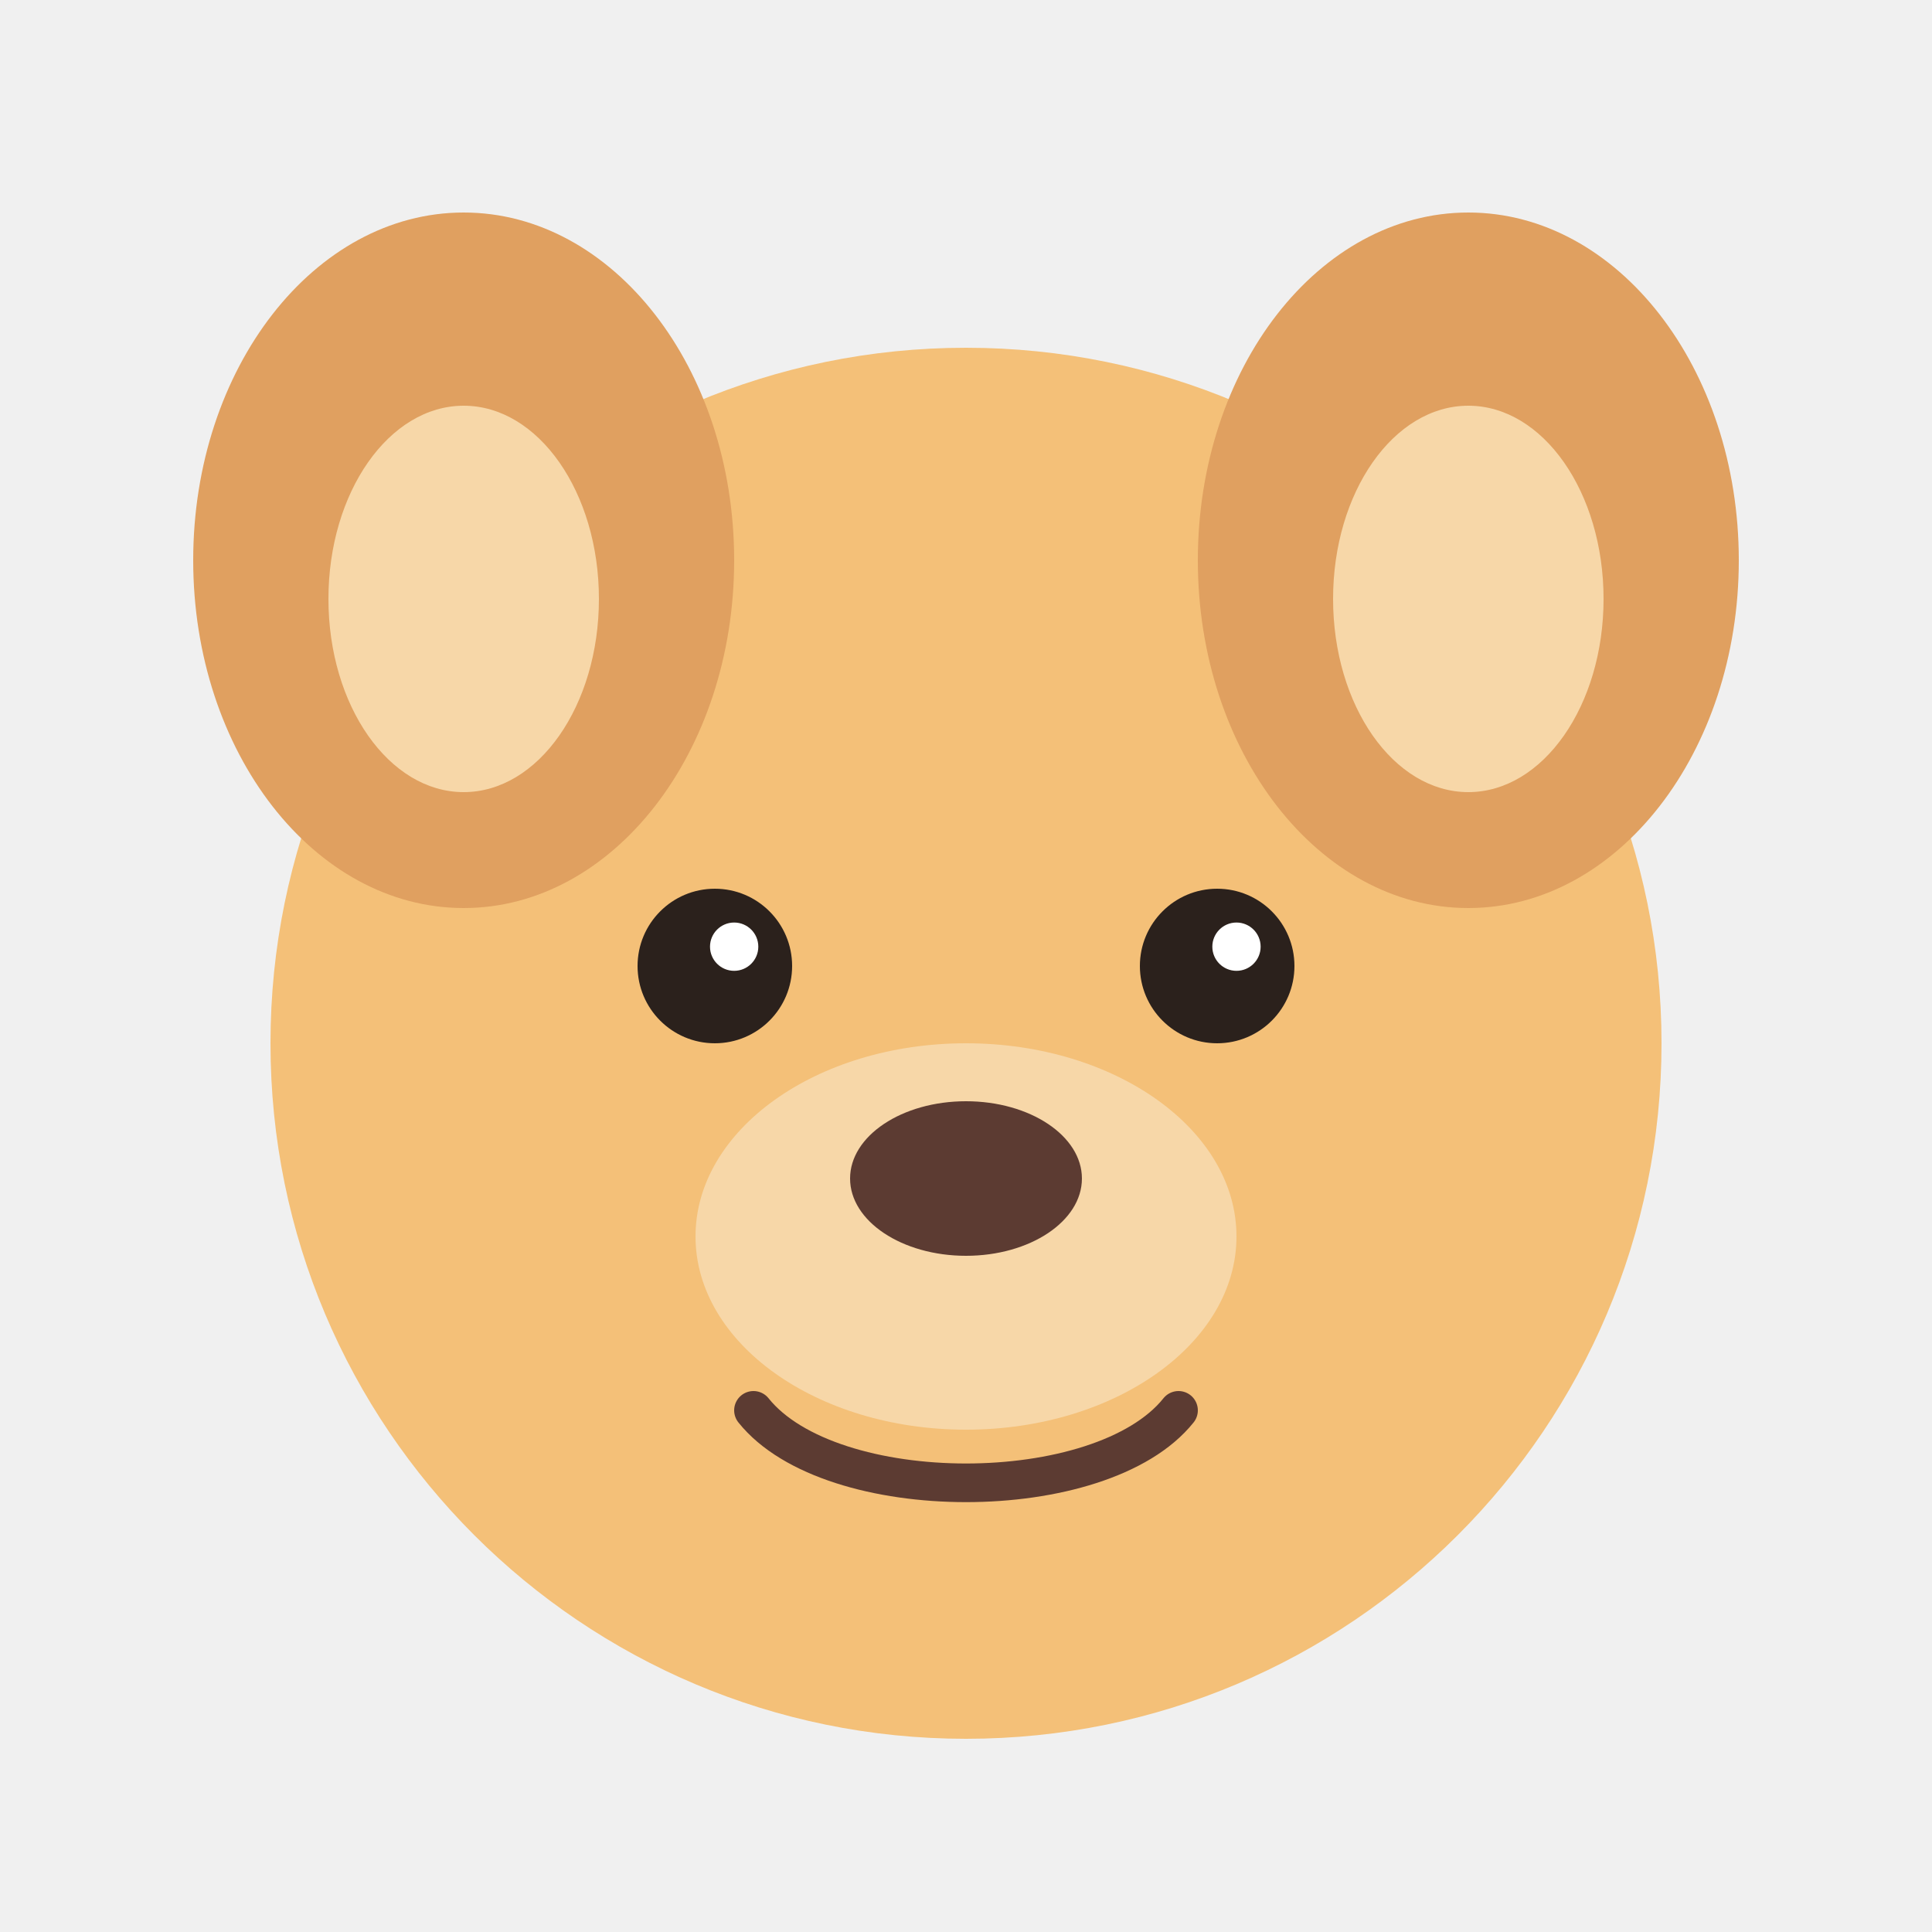
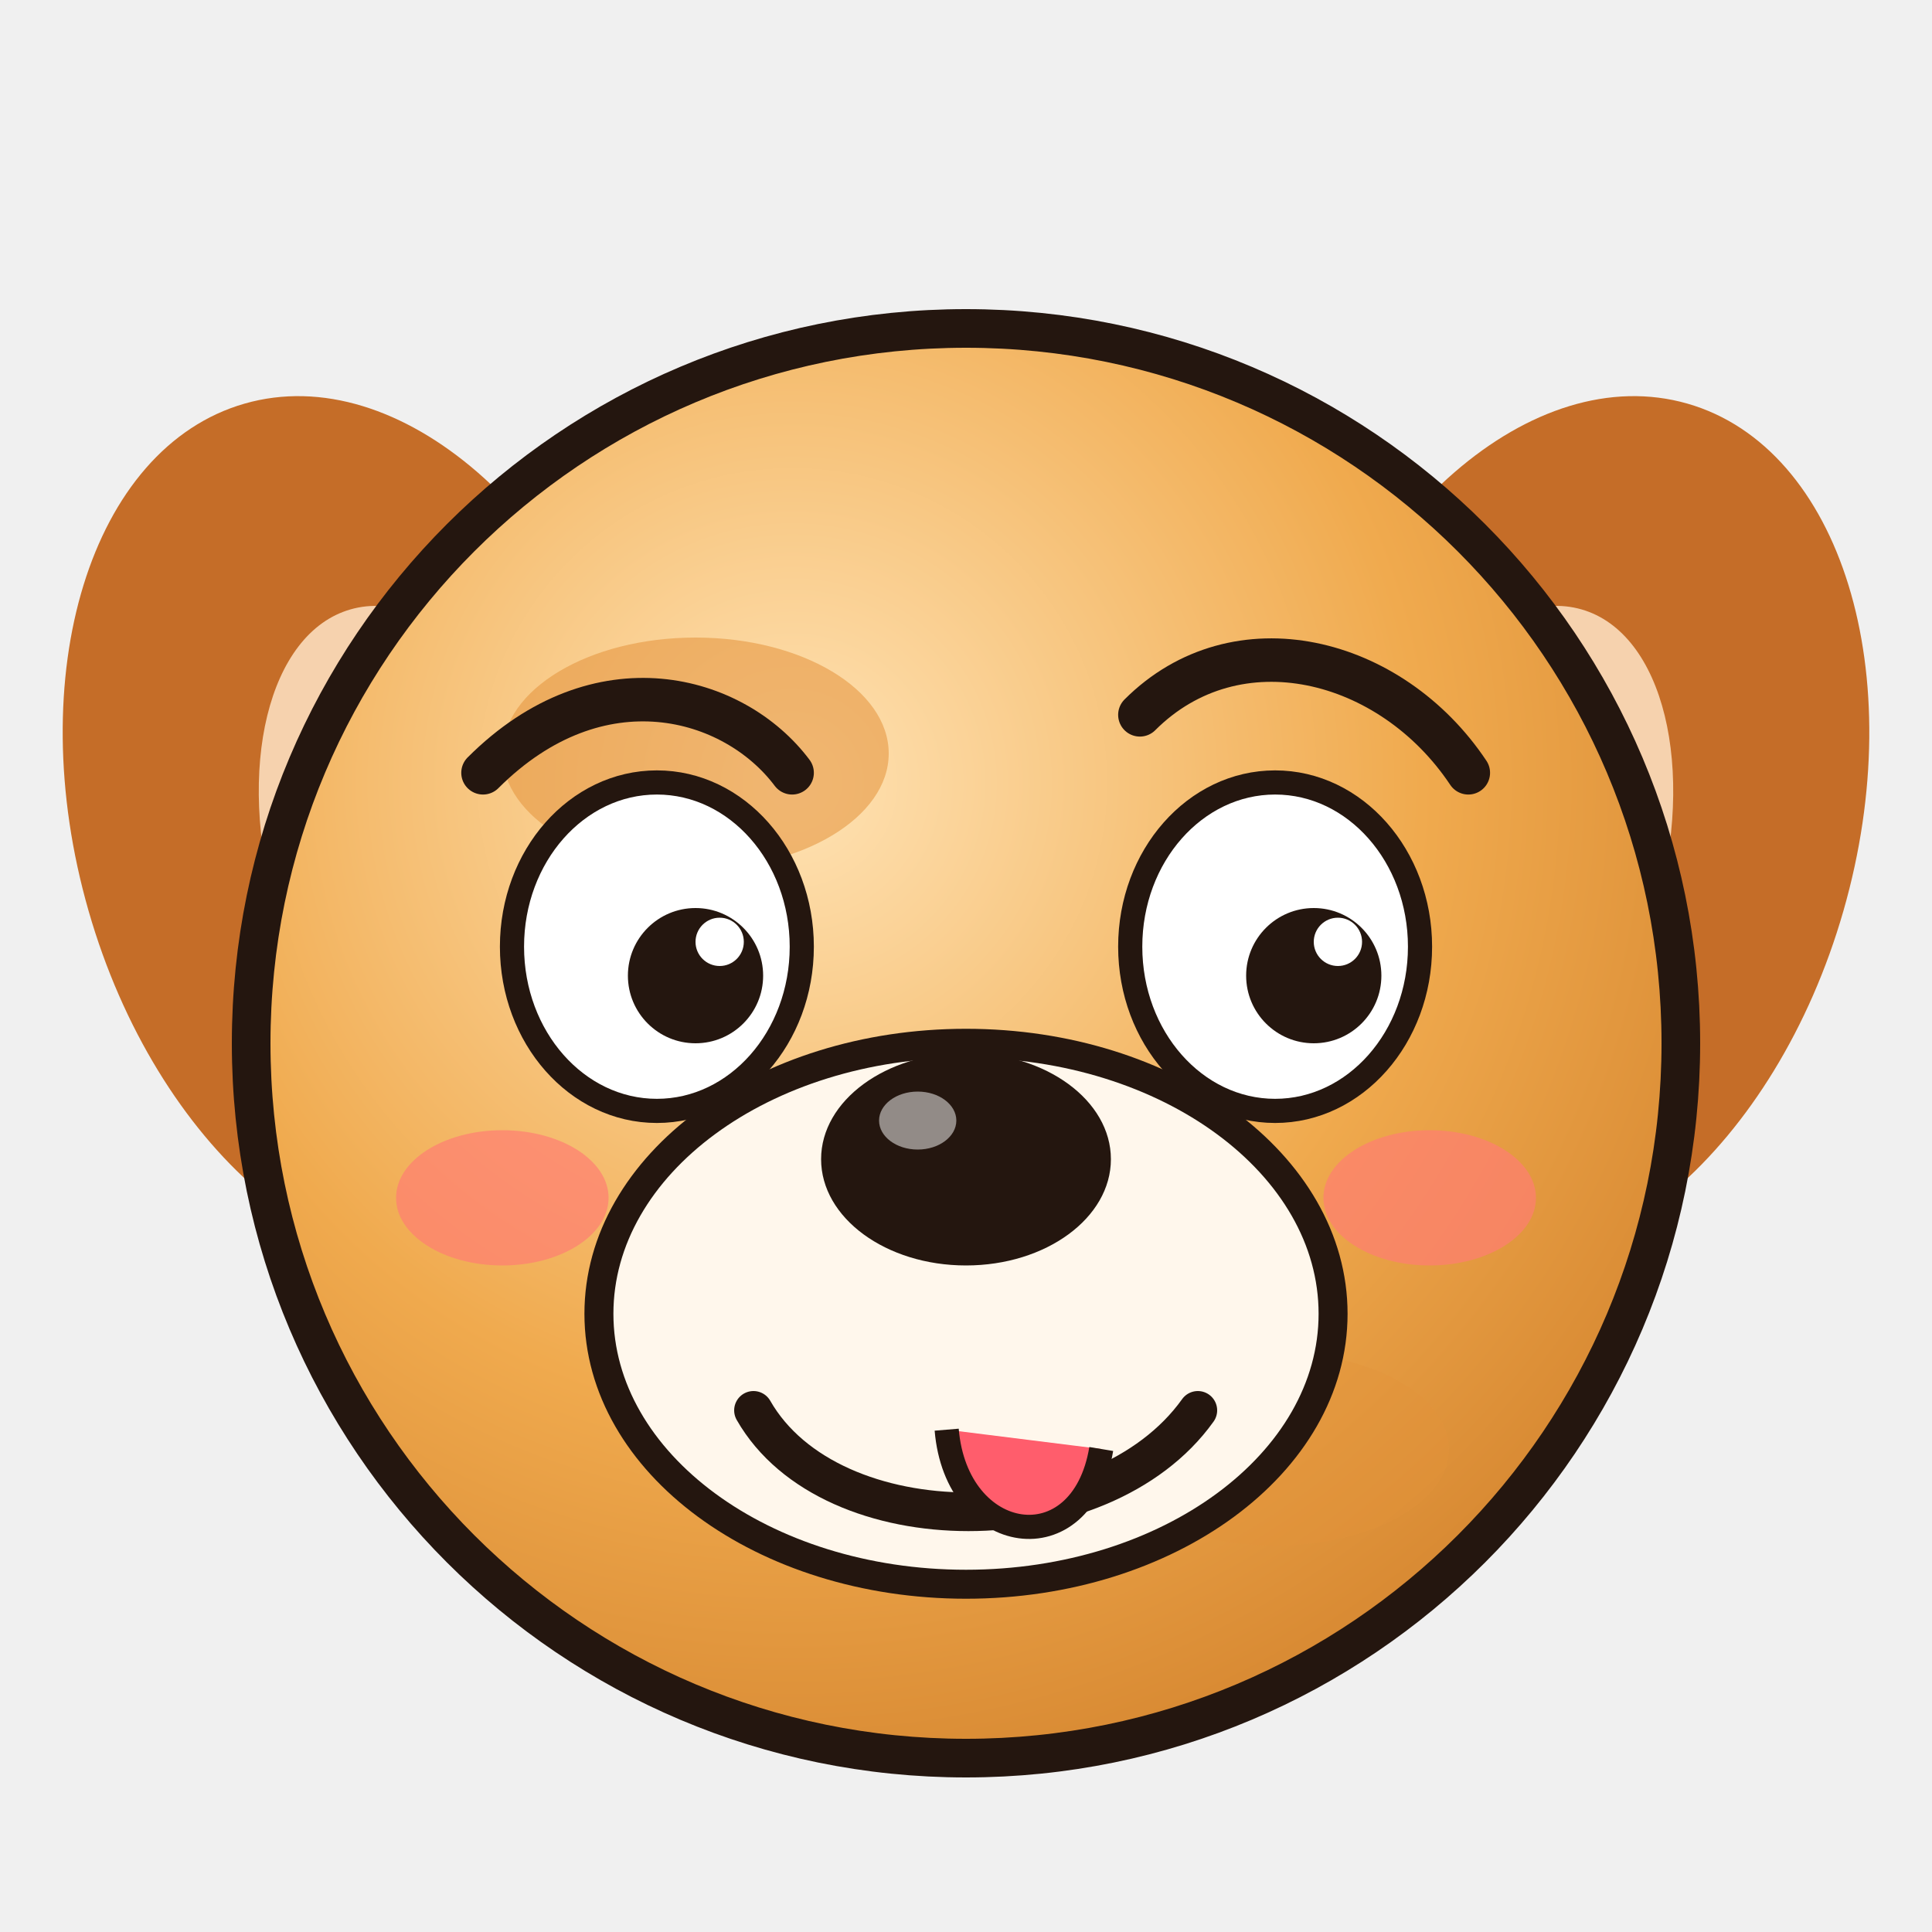
<svg xmlns="http://www.w3.org/2000/svg" viewBox="0 0 200 200" role="img" aria-label="Cartoon dog">
-   <circle cx="100" cy="108" r="72" fill="#f4c078" />
-   <ellipse cx="48" cy="58" rx="28" ry="36" fill="#e0a060" />
-   <ellipse cx="152" cy="58" rx="28" ry="36" fill="#e0a060" />
-   <ellipse cx="48" cy="62" rx="14" ry="20" fill="#f7d7a8" />
-   <ellipse cx="152" cy="62" rx="14" ry="20" fill="#f7d7a8" />
-   <ellipse cx="100" cy="128" rx="28" ry="20" fill="#f7d7a8" />
-   <ellipse cx="100" cy="122" rx="12" ry="8" fill="#5c3b32" />
-   <circle cx="74" cy="100" r="8" fill="#2b211c" />
-   <circle cx="126" cy="100" r="8" fill="#2b211c" />
-   <circle cx="76" cy="98" r="2.5" fill="#fff" />
-   <circle cx="128" cy="98" r="2.5" fill="#fff" />
-   <path d="M78 146c8 10 36 10 44 0" fill="none" stroke="#5c3b32" stroke-width="4" stroke-linecap="round" />
+   <defs>
+     <radialGradient id="fur" cx="38%" cy="32%" r="75%">
+       <stop offset="0%" stop-color="#ffe3b5" />
+       <stop offset="58%" stop-color="#f0aa4e" />
+       <stop offset="100%" stop-color="#d4842e" />
+     </radialGradient>
+   </defs>
+   <ellipse cx="38" cy="86" rx="30" ry="46" fill="#c56d28" transform="rotate(-16 38 86)" />
+   <ellipse cx="44" cy="90" rx="16" ry="28" fill="#f6d2ae" transform="rotate(-16 44 90)" />
+   <ellipse cx="162" cy="86" rx="30" ry="46" fill="#c56d28" transform="rotate(16 162 86)" />
+   <ellipse cx="156" cy="90" rx="16" ry="28" fill="#f6d2ae" transform="rotate(16 156 90)" />
+   <circle cx="100" cy="108" r="74" fill="url(#fur)" stroke="#24160f" stroke-width="4" />
+   <ellipse cx="72" cy="78" rx="20" ry="12" fill="#e3923a" opacity="0.55" />
+   <ellipse cx="132" cy="150" rx="18" ry="10" fill="#e3923a" opacity="0.35" />
+   <ellipse cx="100" cy="136" rx="38" ry="28" fill="#fff7ec" stroke="#24160f" stroke-width="3" />
+   <ellipse cx="100" cy="120" rx="15" ry="11" fill="#24160f" />
+   <ellipse cx="95" cy="116" rx="4" ry="3" fill="#fff" opacity="0.5" />
+   <ellipse cx="68" cy="98" rx="15" ry="17" fill="#fff" stroke="#24160f" stroke-width="2.5" />
+   <ellipse cx="132" cy="98" rx="15" ry="17" fill="#fff" stroke="#24160f" stroke-width="2.5" />
+   <circle cx="72" cy="101" r="7" fill="#24160f" />
+   <circle cx="136" cy="101" r="7" fill="#24160f" />
+   <circle cx="74.5" cy="97.5" r="2.5" fill="#fff" />
+   <circle cx="138.5" cy="97.5" r="2.5" fill="#fff" />
+   <path d="M50 80c12-12 26-8 32 0" fill="none" stroke="#24160f" stroke-width="4.5" stroke-linecap="round" />
+   <path d="M118 74c10-10 26-6 34 6" fill="none" stroke="#24160f" stroke-width="4.5" stroke-linecap="round" />
+   <path d="M78 146c8 14 36 14 46 0" fill="none" stroke="#24160f" stroke-width="4" stroke-linecap="round" />
+   <path d="M98 148c1 12 14 14 16 2" fill="#ff5d6c" stroke="#24160f" stroke-width="2.5" stroke-linejoin="round" />
+   <ellipse cx="52" cy="124" rx="11" ry="7" fill="#ff7d72" opacity="0.7" />
+   <ellipse cx="148" cy="124" rx="11" ry="7" fill="#ff7d72" opacity="0.7" />
</svg>
